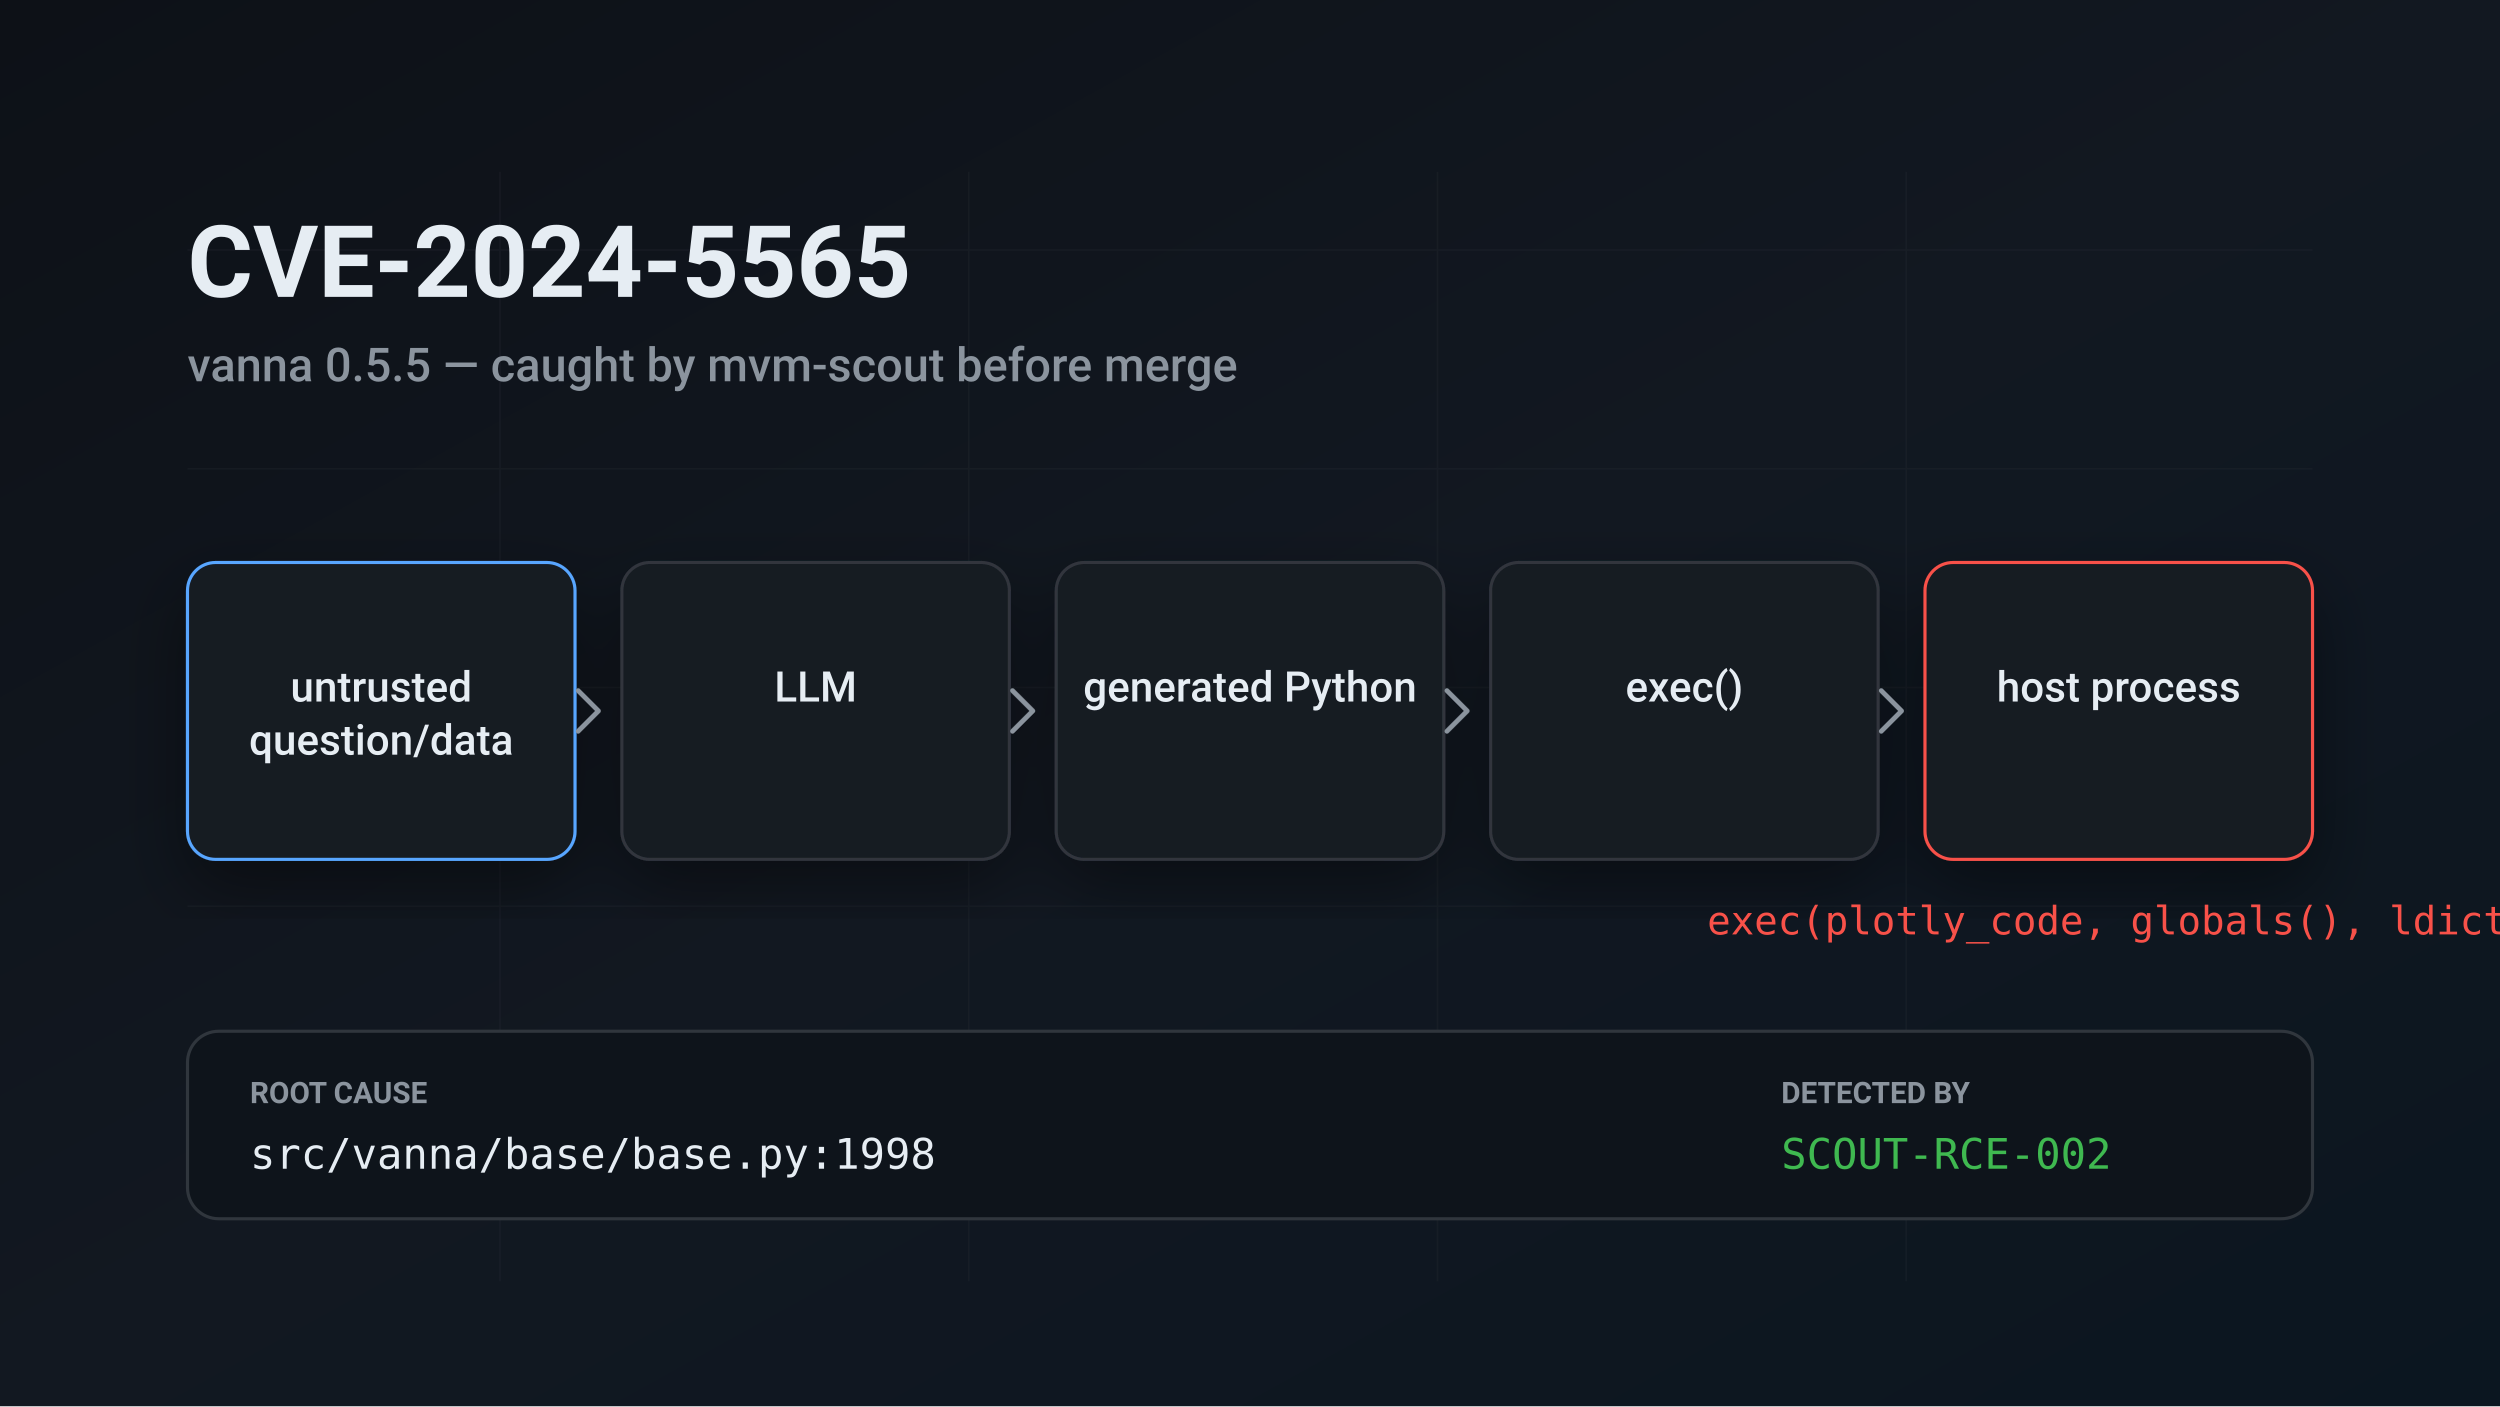
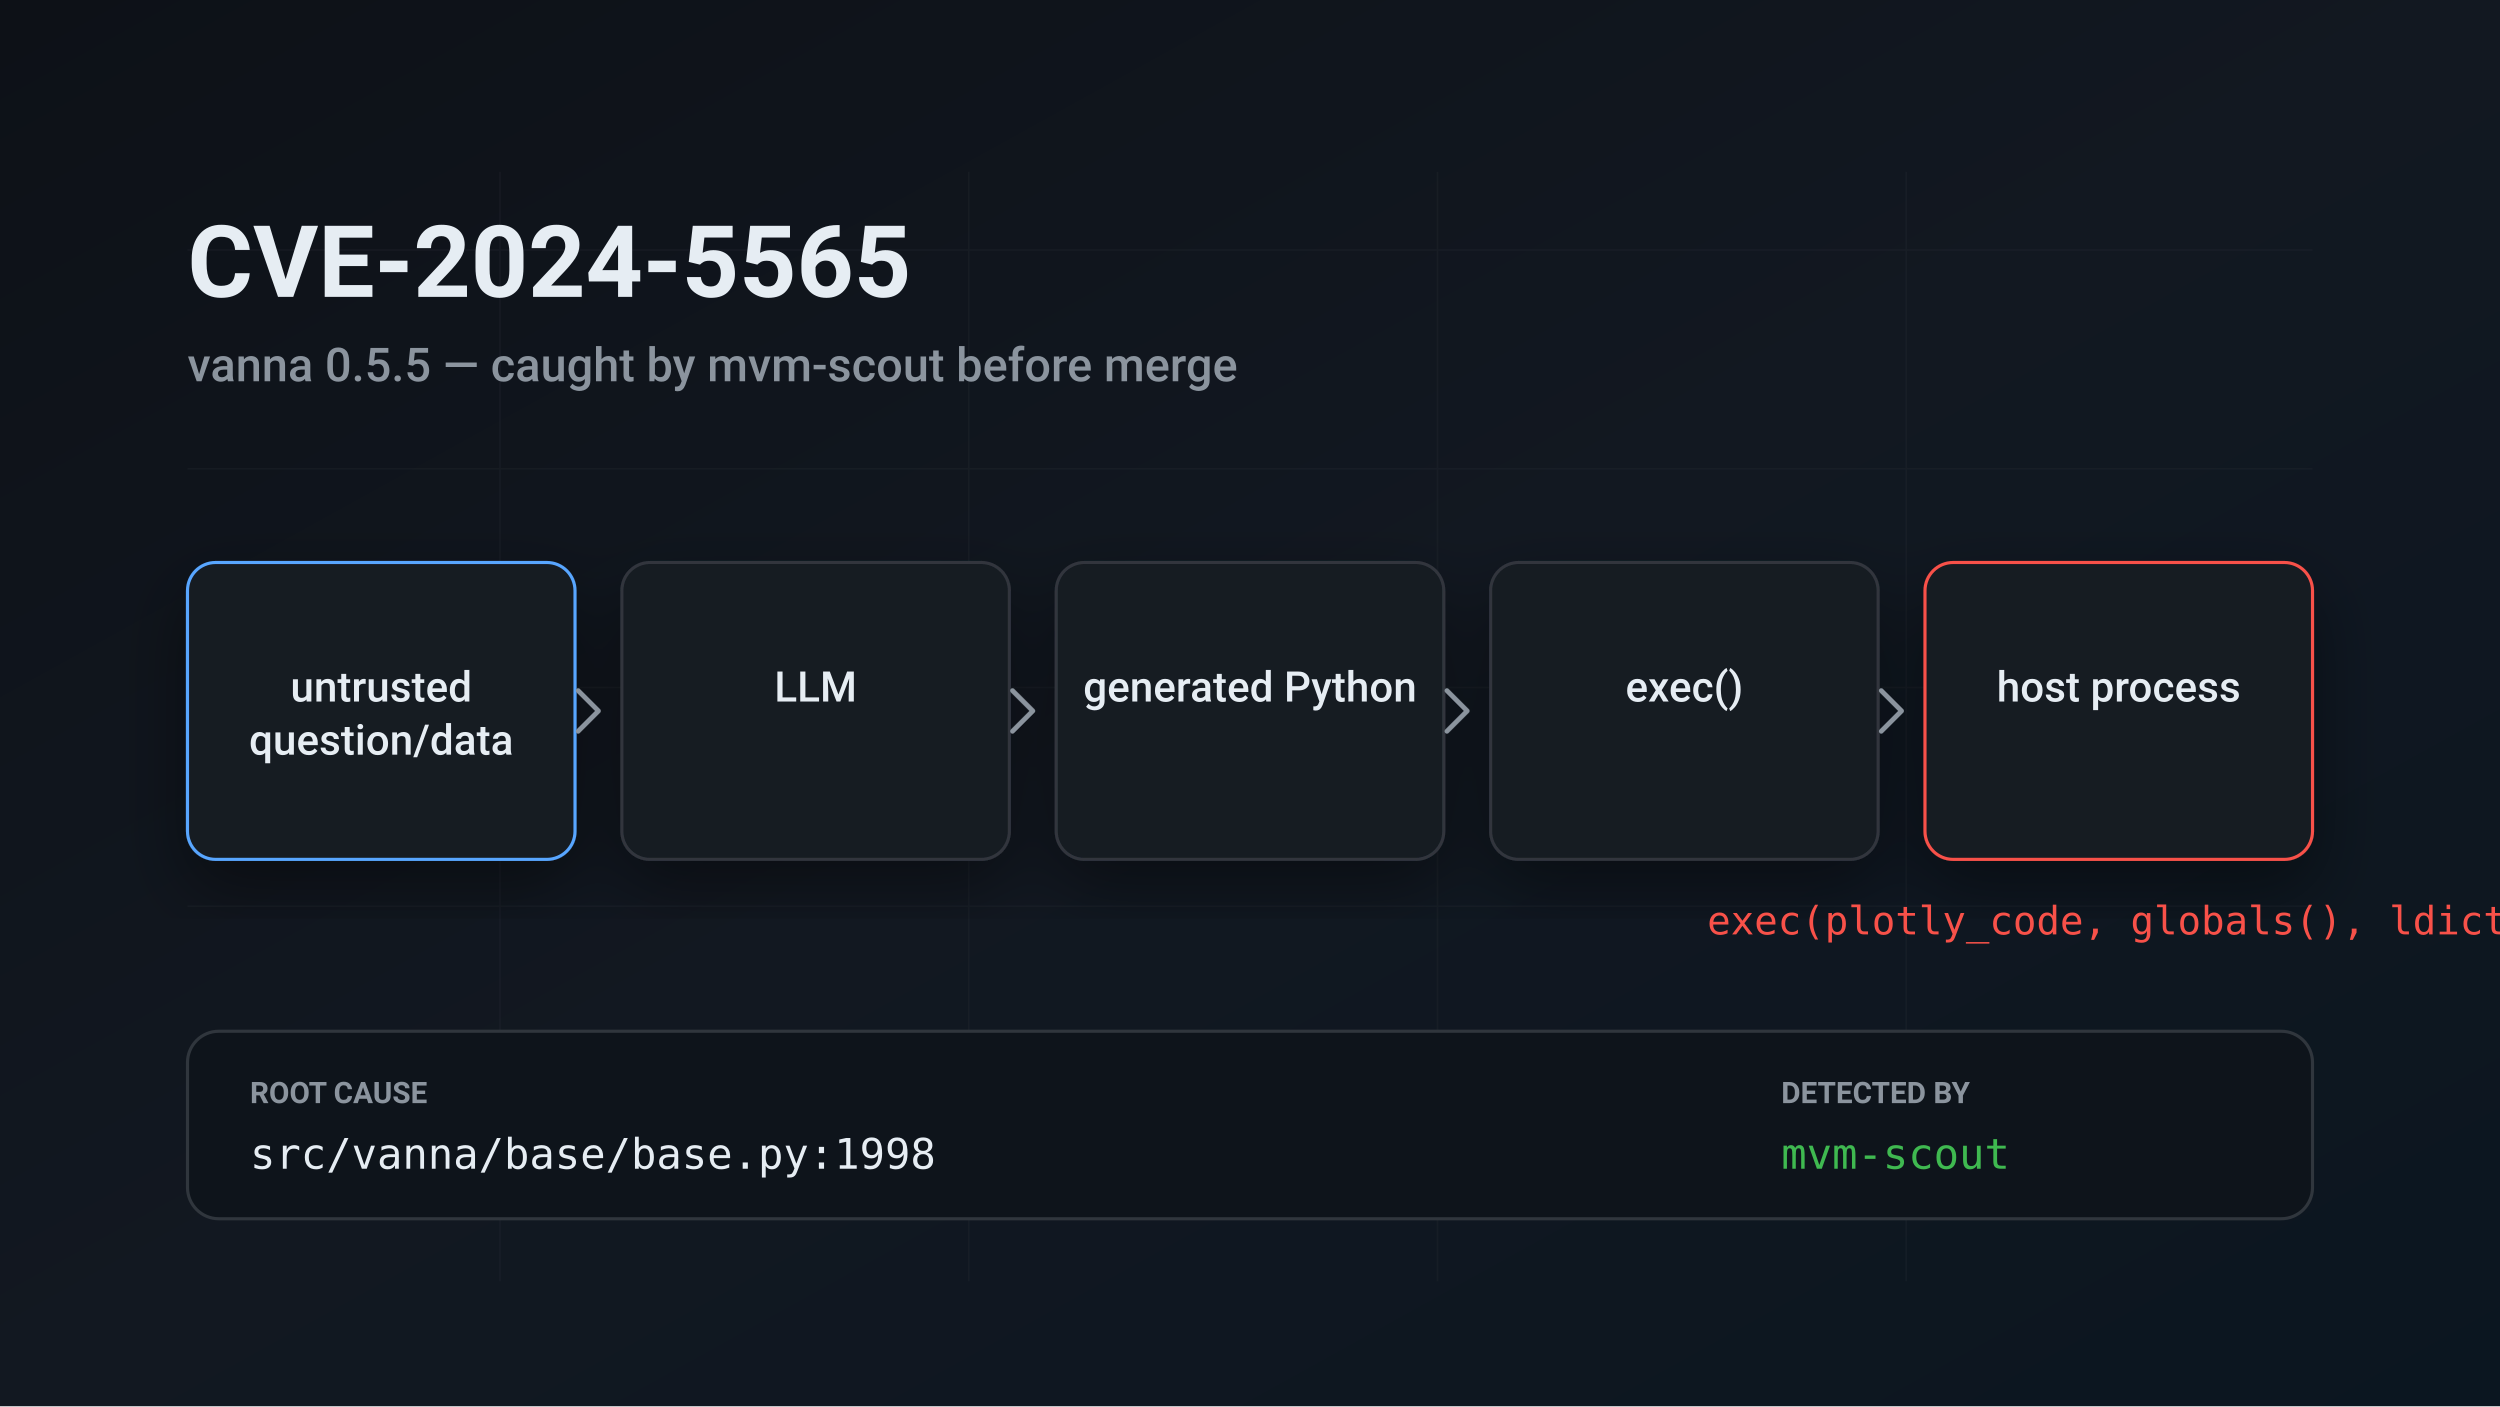
<svg xmlns="http://www.w3.org/2000/svg" width="1600" height="900" viewBox="0 0 1600 900" role="img" aria-labelledby="title desc">
  <defs>
    <linearGradient id="bg" x1="0" y1="0" x2="1" y2="1">
      <stop offset="0" stop-color="#0d1117" />
      <stop offset="0.5" stop-color="#121821" />
      <stop offset="1" stop-color="#0b1620" />
    </linearGradient>
    <filter id="soft" x="-20%" y="-20%" width="140%" height="140%">
      <feDropShadow dx="0" dy="18" stdDeviation="22" flood-color="#010409" flood-opacity="0.42" />
    </filter>
  </defs>
  <rect width="1600" height="900" fill="url(#bg)" />
  <g opacity="0.20" stroke="#30363d" stroke-width="1">
    <path d="M120 160H1480M120 300H1480M120 440H1480M120 580H1480M120 720H1480" />
    <path d="M320 110V820M620 110V820M920 110V820M1220 110V820" />
  </g>
  <text x="120" y="190" font-family="ui-sans-serif, -apple-system, BlinkMacSystemFont, 'Segoe UI', Roboto, sans-serif" font-size="64" fill="#e6edf3" font-weight="650" text-anchor="start">CVE-2024-5565</text>
  <text x="120" y="244" font-family="ui-sans-serif, -apple-system, BlinkMacSystemFont, 'Segoe UI', Roboto, sans-serif" font-size="30" fill="#8b949e" font-weight="500" text-anchor="start">vanna 0.5.5 — caught by mvm-scout before merge</text>
  <g filter="url(#soft)">
    <rect x="120" y="360" width="248" height="190" rx="18" fill="#161b22" stroke="#58a6ff" stroke-width="2" />
    <text x="244.0" y="449.0" font-family="ui-sans-serif, -apple-system, BlinkMacSystemFont, 'Segoe UI', Roboto, sans-serif" font-size="27" fill="#e6edf3" font-weight="500" text-anchor="middle">untrusted</text>
    <text x="244.0" y="483.0" font-family="ui-sans-serif, -apple-system, BlinkMacSystemFont, 'Segoe UI', Roboto, sans-serif" font-size="27" fill="#e6edf3" font-weight="500" text-anchor="middle">question/data</text>
    <path d="M370.0 442.0 l13 13 l-13 13" fill="none" stroke="#8b949e" stroke-width="3" stroke-linecap="round" stroke-linejoin="round" />
    <rect x="398" y="360" width="248" height="190" rx="18" fill="#161b22" stroke="#30363d" stroke-width="2" />
    <text x="522.0" y="449.0" font-family="ui-sans-serif, -apple-system, BlinkMacSystemFont, 'Segoe UI', Roboto, sans-serif" font-size="27" fill="#e6edf3" font-weight="500" text-anchor="middle">LLM</text>
    <path d="M648.0 442.0 l13 13 l-13 13" fill="none" stroke="#8b949e" stroke-width="3" stroke-linecap="round" stroke-linejoin="round" />
    <rect x="676" y="360" width="248" height="190" rx="18" fill="#161b22" stroke="#30363d" stroke-width="2" />
    <text x="800.0" y="449.0" font-family="ui-sans-serif, -apple-system, BlinkMacSystemFont, 'Segoe UI', Roboto, sans-serif" font-size="27" fill="#e6edf3" font-weight="500" text-anchor="middle">generated Python</text>
    <path d="M926.0 442.0 l13 13 l-13 13" fill="none" stroke="#8b949e" stroke-width="3" stroke-linecap="round" stroke-linejoin="round" />
    <rect x="954" y="360" width="248" height="190" rx="18" fill="#161b22" stroke="#30363d" stroke-width="2" />
    <text x="1078.0" y="449.0" font-family="ui-sans-serif, -apple-system, BlinkMacSystemFont, 'Segoe UI', Roboto, sans-serif" font-size="27" fill="#e6edf3" font-weight="500" text-anchor="middle">exec()</text>
    <path d="M1204.0 442.0 l13 13 l-13 13" fill="none" stroke="#8b949e" stroke-width="3" stroke-linecap="round" stroke-linejoin="round" />
    <rect x="1232" y="360" width="248" height="190" rx="18" fill="#161b22" stroke="#f85149" stroke-width="2" />
    <text x="1356.0" y="449.0" font-family="ui-sans-serif, -apple-system, BlinkMacSystemFont, 'Segoe UI', Roboto, sans-serif" font-size="27" fill="#e6edf3" font-weight="500" text-anchor="middle">host process</text>
  </g>
  <text x="1356.0" y="598" font-family="ui-monospace, SFMono-Regular, Menlo, Consolas, monospace" font-size="25" fill="#f85149" font-weight="500" text-anchor="middle">exec(plotly_code, globals(), ldict)</text>
  <rect x="120" y="660" width="1360" height="120" rx="20" fill="#0e141b" stroke="#30363d" stroke-width="2" />
  <text x="160" y="706" font-family="ui-sans-serif, -apple-system, BlinkMacSystemFont, 'Segoe UI', Roboto, sans-serif" font-size="19" fill="#8b949e" font-weight="600" text-anchor="start">ROOT CAUSE</text>
  <text x="160" y="748" font-family="ui-monospace, SFMono-Regular, Menlo, Consolas, monospace" font-size="27" fill="#e6edf3" font-weight="500" text-anchor="start">src/vanna/base/base.py:1998</text>
  <text x="1140" y="706" font-family="ui-sans-serif, -apple-system, BlinkMacSystemFont, 'Segoe UI', Roboto, sans-serif" font-size="19" fill="#8b949e" font-weight="600" text-anchor="start">DETECTED BY</text>
-   <text x="1140" y="748" font-family="ui-monospace, SFMono-Regular, Menlo, Consolas, monospace" font-size="27" fill="#3fb950" font-weight="500" text-anchor="start">SCOUT-RCE-002</text>
+   <text x="1140" y="748" font-family="ui-monospace, SFMono-Regular, Menlo, Consolas, monospace" font-size="27" fill="#3fb950" font-weight="500" text-anchor="start">mvm-scout</text>
</svg>
